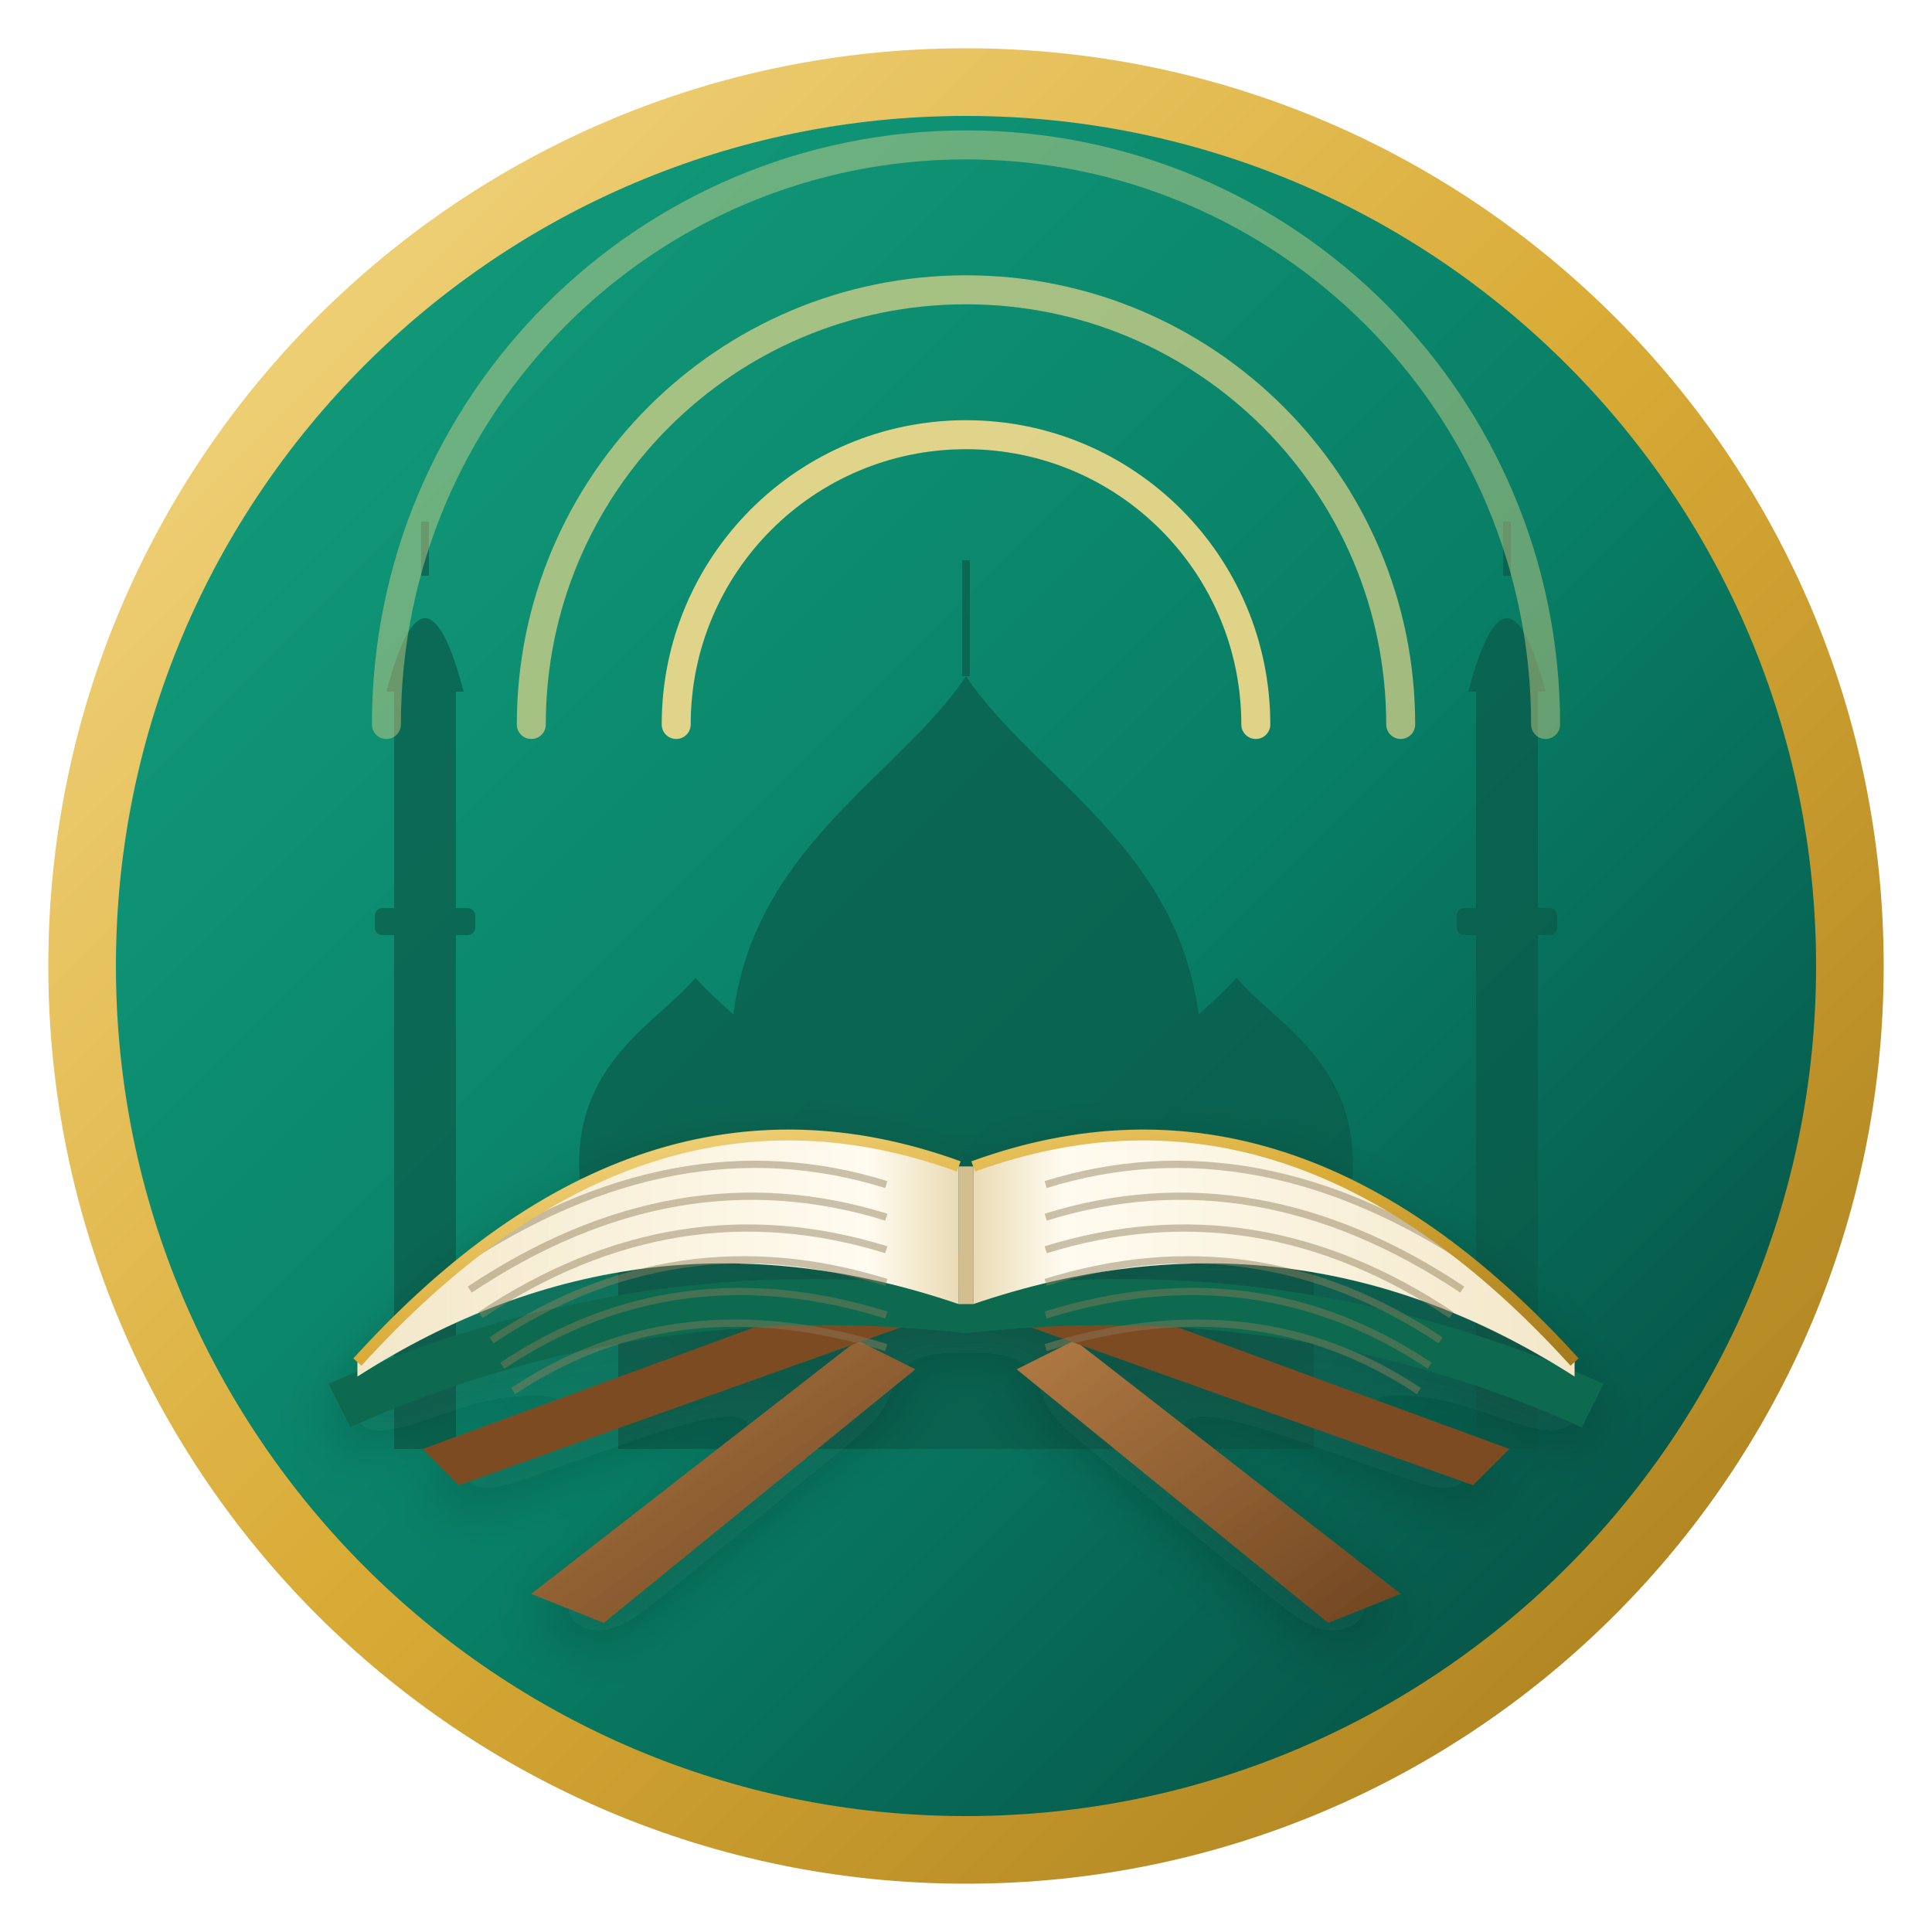
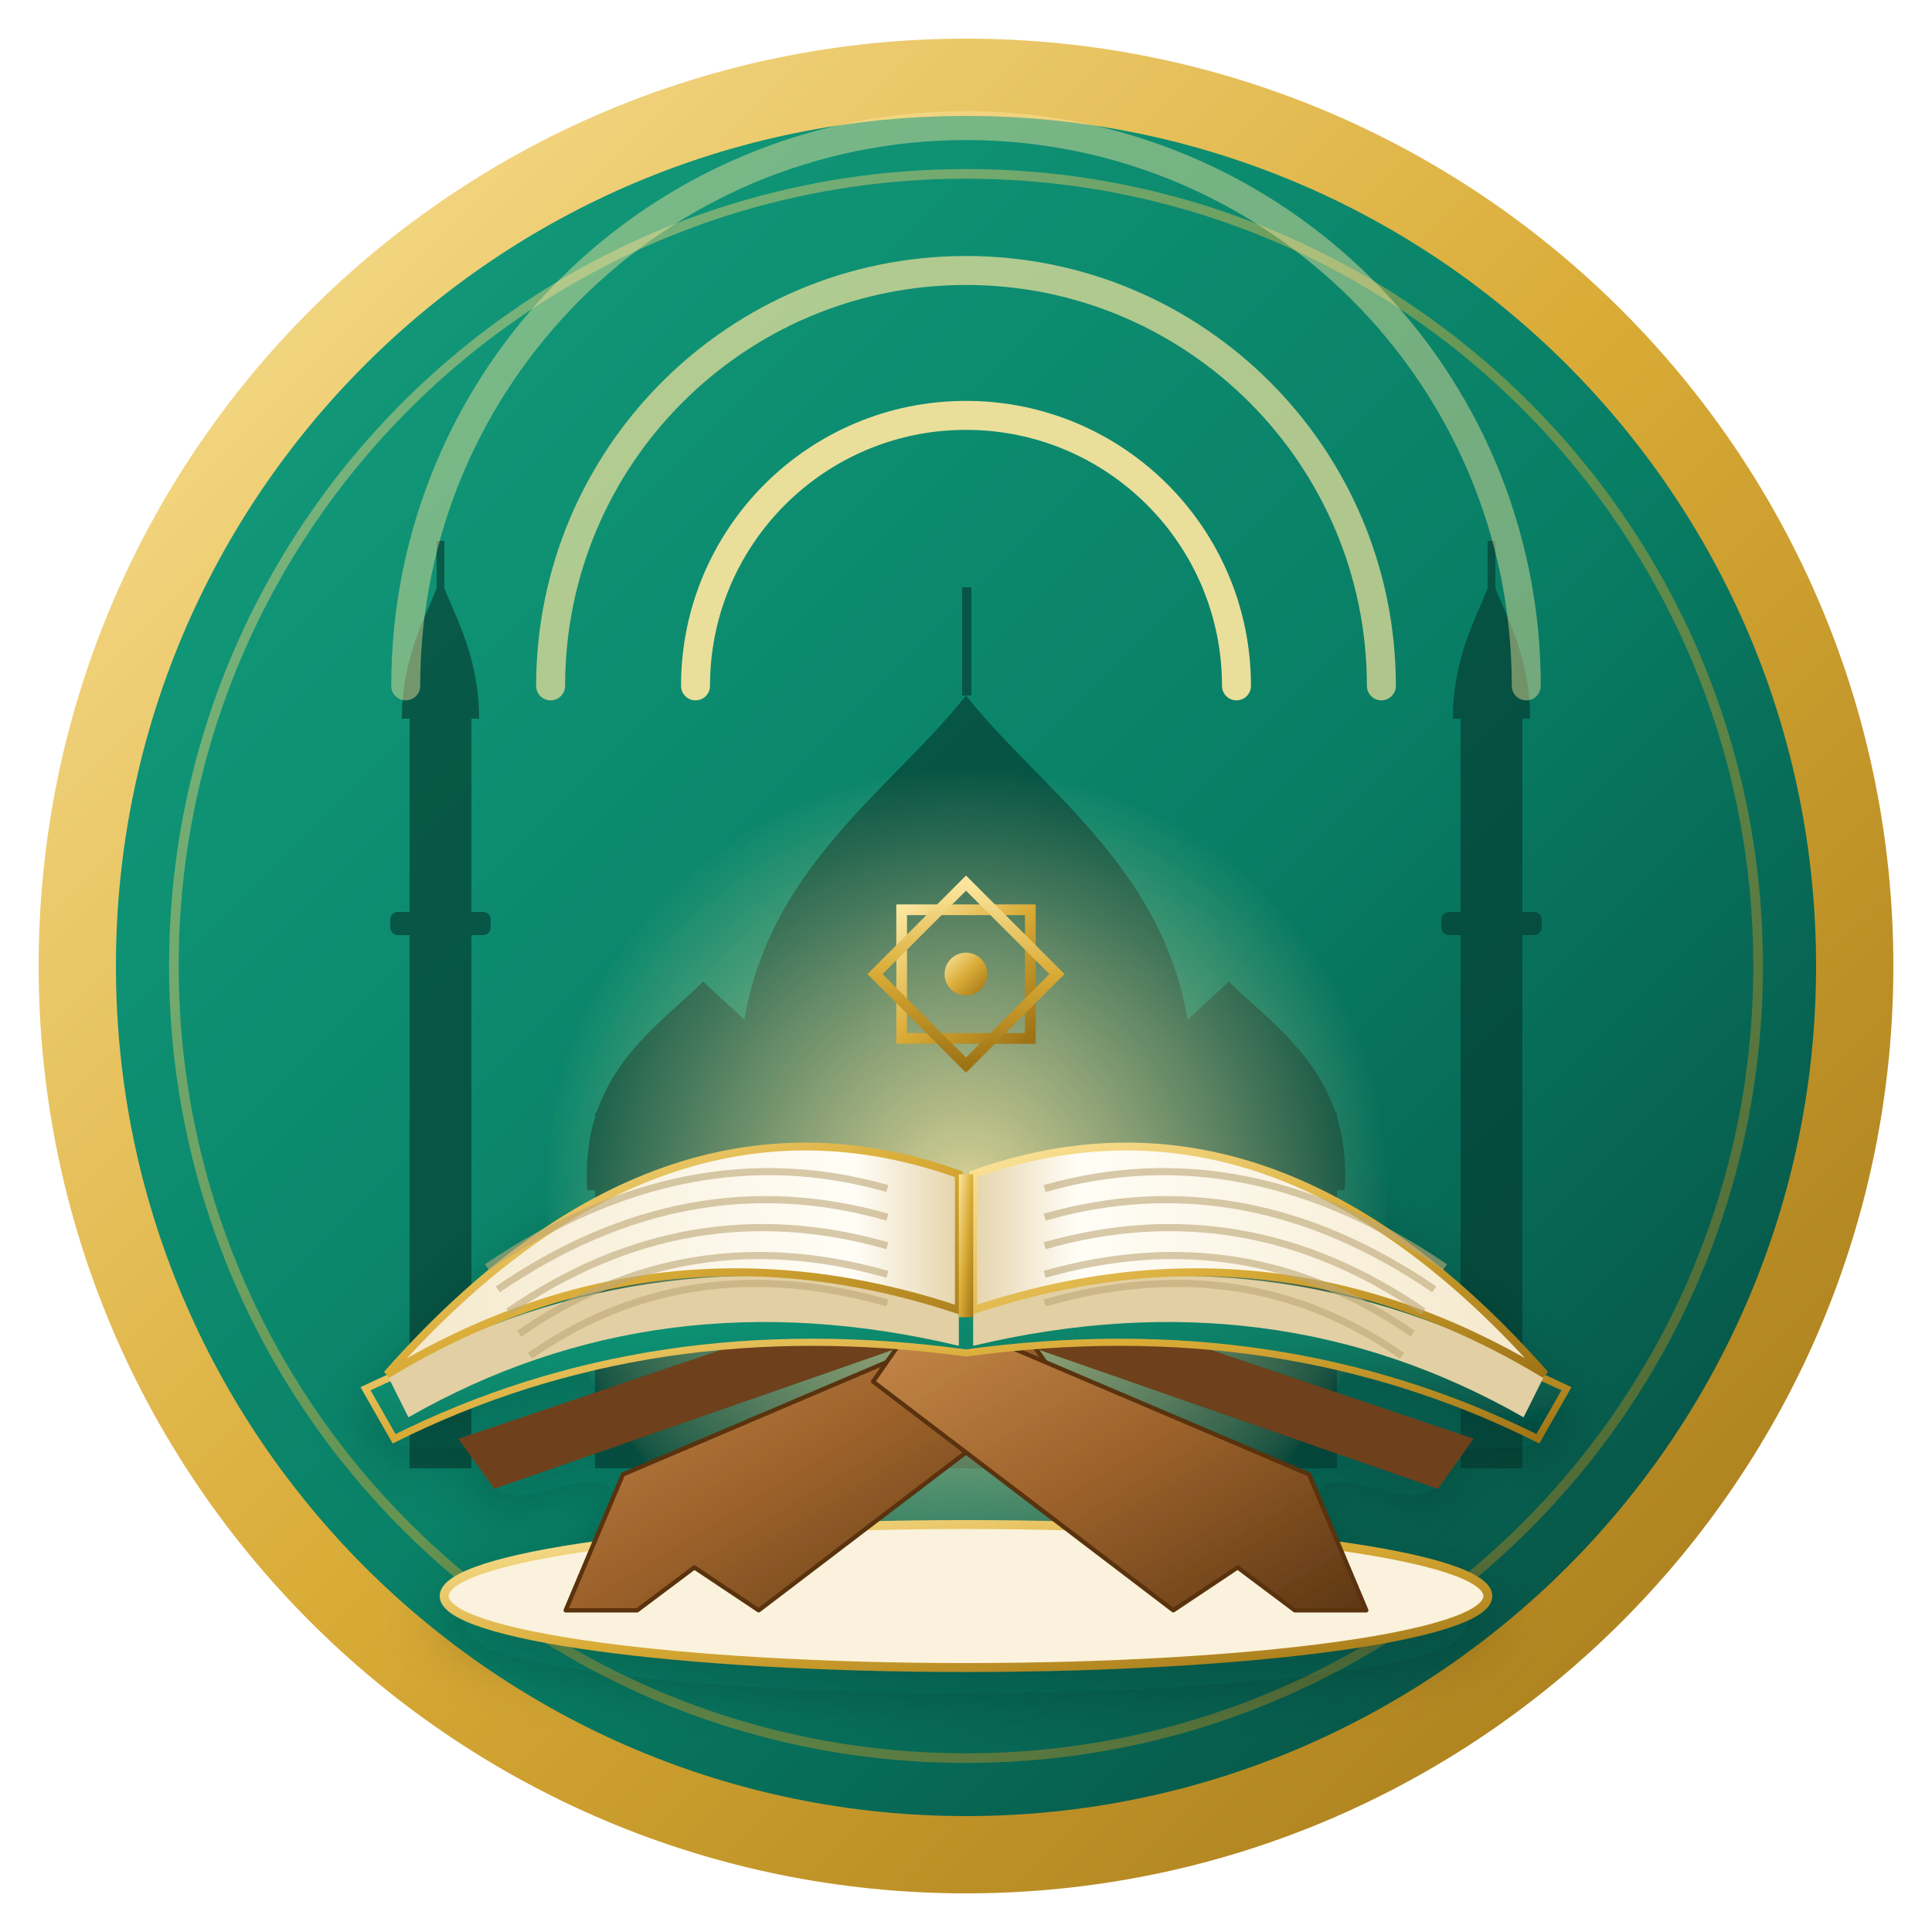
<svg xmlns="http://www.w3.org/2000/svg" viewBox="0 0 400 400" width="400" height="400">
  <defs>
    <linearGradient id="sky" x1="0" y1="0" x2="0" y2="1">
-       <stop offset="0" stop-color="#8FCBE6" />
-       <stop offset=".55" stop-color="#CFE9F1" />
-       <stop offset="1" stop-color="#F6F1E2" />
+       <stop offset="0" stop-color="#BEE2D8" />
+       <stop offset=".48" stop-color="#E4F2EA" />
+       <stop offset="1" stop-color="#FBF4DC" />
    </linearGradient>
+     <radialGradient id="sunDisk" cx=".5" cy=".5" r=".5">
+       <stop offset="0" stop-color="#FFFDF0" />
+       <stop offset=".45" stop-color="#FCE28E" />
+       <stop offset=".85" stop-color="#F5CA63" stop-opacity=".55" />
+       <stop offset="1" stop-color="#F5CA63" stop-opacity="0" />
+     </radialGradient>
    <linearGradient id="wall" x1="0" y1="0" x2="1" y2="0">
-       <stop offset="0" stop-color="#FFFEFA" />
-       <stop offset=".6" stop-color="#F6EFDF" />
-       <stop offset="1" stop-color="#E4D8BE" />
+       <stop offset="0" stop-color="#FFFDF8" />
+       <stop offset=".6" stop-color="#F6EFE0" />
+       <stop offset="1" stop-color="#E5D8BD" />
    </linearGradient>
    <linearGradient id="wallDark" x1="0" y1="0" x2="1" y2="0">
      <stop offset="0" stop-color="#EDE3CC" />
-       <stop offset="1" stop-color="#D6C7A6" />
+       <stop offset="1" stop-color="#D4C4A0" />
    </linearGradient>
-     <radialGradient id="dome" cx=".36" cy=".3" r=".85">
-       <stop offset="0" stop-color="#FFFFFF" />
-       <stop offset=".45" stop-color="#F5EEDD" />
-       <stop offset="1" stop-color="#CDBD98" />
+     <radialGradient id="dome" cx=".35" cy=".28" r=".82">
+       <stop offset="0" stop-color="#35B896" />
+       <stop offset=".48" stop-color="#087E65" />
+       <stop offset="1" stop-color="#043A30" />
    </radialGradient>
    <linearGradient id="gold" x1="0" y1="0" x2="1" y2="1">
-       <stop offset="0" stop-color="#F6DC8C" />
+       <stop offset="0" stop-color="#FCE69E" />
      <stop offset=".5" stop-color="#D9AB36" />
-       <stop offset="1" stop-color="#A47A1C" />
+       <stop offset="1" stop-color="#9E7316" />
    </linearGradient>
    <linearGradient id="window" x1="0" y1="0" x2="0" y2="1">
-       <stop offset="0" stop-color="#6E968D" />
-       <stop offset="1" stop-color="#3F6A61" />
+       <stop offset="0" stop-color="#C9831B" />
+       <stop offset=".45" stop-color="#F3B740" />
+       <stop offset="1" stop-color="#FFF3B8" />
+     </linearGradient>
+     <linearGradient id="windowDeep" x1="0" y1="0" x2="0" y2="1">
+       <stop offset="0" stop-color="#05352C" />
+       <stop offset=".55" stop-color="#086A55" />
+       <stop offset="1" stop-color="#159A7C" />
    </linearGradient>
    <linearGradient id="grass" x1="0" y1="0" x2="0" y2="1">
-       <stop offset="0" stop-color="#9BD08C" />
-       <stop offset="1" stop-color="#4F995C" />
+       <stop offset="0" stop-color="#8CCB6E" />
+       <stop offset="1" stop-color="#2D7A47" />
    </linearGradient>
-     <radialGradient id="tree" cx=".35" cy=".3" r=".8">
-       <stop offset="0" stop-color="#8CCB6E" />
-       <stop offset=".6" stop-color="#4E9E4F" />
-       <stop offset="1" stop-color="#2D6E3D" />
-     </radialGradient>
+     <linearGradient id="tree" x1="0" y1="0" x2="0.4" y2="1">
+       <stop offset="0" stop-color="#98D66C" />
+       <stop offset=".55" stop-color="#439952" />
+       <stop offset="1" stop-color="#1E5D38" />
+     </linearGradient>
+     <linearGradient id="treeBack" x1="0" y1="0" x2="0" y2="1">
+       <stop offset="0" stop-color="#6EB862" />
+       <stop offset="1" stop-color="#1B5233" />
+     </linearGradient>
    <linearGradient id="leaf" x1="0" y1="0" x2="1" y2="1">
-       <stop offset="0" stop-color="#5BAA5E" />
-       <stop offset="1" stop-color="#2C6A3E" />
+       <stop offset="0" stop-color="#64B85F" />
+       <stop offset="1" stop-color="#22603A" />
    </linearGradient>
    <linearGradient id="trunk" x1="0" y1="0" x2="1" y2="0">
-       <stop offset="0" stop-color="#A07B4E" />
-       <stop offset="1" stop-color="#6E5030" />
+       <stop offset="0" stop-color="#9A7144" />
+       <stop offset="1" stop-color="#5E4124" />
    </linearGradient>
    <linearGradient id="page" x1="0" y1="0" x2="1" y2="0">
-       <stop offset="0" stop-color="#F3E7C8" />
-       <stop offset=".85" stop-color="#FFFBEF" />
-       <stop offset="1" stop-color="#EADBB5" />
+       <stop offset="0" stop-color="#F4E8CA" />
+       <stop offset=".82" stop-color="#FFFDF6" />
+       <stop offset="1" stop-color="#E6D5AD" />
    </linearGradient>
    <linearGradient id="pageR" x1="1" y1="0" x2="0" y2="0">
-       <stop offset="0" stop-color="#F3E7C8" />
-       <stop offset=".85" stop-color="#FFFBEF" />
-       <stop offset="1" stop-color="#EADBB5" />
+       <stop offset="0" stop-color="#F4E8CA" />
+       <stop offset=".82" stop-color="#FFFDF6" />
+       <stop offset="1" stop-color="#E6D5AD" />
    </linearGradient>
    <linearGradient id="wood" x1="0" y1="0" x2="1" y2="1">
-       <stop offset="0" stop-color="#B07A43" />
-       <stop offset="1" stop-color="#6F4521" />
+       <stop offset="0" stop-color="#C88A4B" />
+       <stop offset=".5" stop-color="#9C622B" />
+       <stop offset="1" stop-color="#5D3714" />
    </linearGradient>
    <linearGradient id="emerald" x1="0" y1="0" x2="1" y2="1">
      <stop offset="0" stop-color="#14A07F" />
      <stop offset=".55" stop-color="#087E65" />
      <stop offset="1" stop-color="#06473D" />
    </linearGradient>
    <radialGradient id="glow" cx=".5" cy=".5" r=".5">
      <stop offset="0" stop-color="#FFF4C7" />
      <stop offset=".6" stop-color="#F7C65A" />
      <stop offset="1" stop-color="#E09A2A" />
    </radialGradient>
    <radialGradient id="halo" cx=".5" cy=".5" r=".5">
-       <stop offset="0" stop-color="#FFE7A0" stop-opacity=".75" />
-       <stop offset="1" stop-color="#FFE7A0" stop-opacity="0" />
+       <stop offset="0" stop-color="#FFEAA6" stop-opacity=".82" />
+       <stop offset="1" stop-color="#FFEAA6" stop-opacity="0" />
    </radialGradient>
    <filter id="soft" x="-20%" y="-20%" width="140%" height="140%">
      <feGaussianBlur stdDeviation="6" />
    </filter>
    <filter id="shadow" x="-20%" y="-20%" width="140%" height="160%">
-       <feDropShadow dx="0" dy="6" stdDeviation="8" flood-color="#2b2b1f" flood-opacity=".22" />
+       <feDropShadow dx="0" dy="6" stdDeviation="8" flood-color="#132A23" flood-opacity=".22" />
    </filter>
    <pattern id="lattice" width="48" height="48" patternUnits="userSpaceOnUse">
      <g fill="none" stroke="#087E65" stroke-width="1.6" opacity=".55">
        <path d="M24 4 L30 18 L44 24 L30 30 L24 44 L18 30 L4 24 L18 18 Z" />
        <path d="M10 10 L24 16 L38 10 L32 24 L38 38 L24 32 L10 38 L16 24 Z" />
        <path d="M0 0 L10 10 M48 0 L38 10 M0 48 L10 38 M48 48 L38 38" />
      </g>
    </pattern>
    <pattern id="latticeGold" width="48" height="48" patternUnits="userSpaceOnUse">
      <g fill="none" stroke="#D9AB36" stroke-width="1.4" opacity=".5">
        <path d="M24 4 L30 18 L44 24 L30 30 L24 44 L18 30 L4 24 L18 18 Z" />
        <path d="M10 10 L24 16 L38 10 L32 24 L38 38 L24 32 L10 38 L16 24 Z" />
      </g>
    </pattern>
  </defs>
-   <circle cx="200" cy="200" r="190" fill="url(#gold)" />
+   <circle cx="200" cy="200" r="192" fill="url(#gold)" />
  <circle cx="200" cy="200" r="176" fill="url(#emerald)" />
-   <g transform="translate(72.0 108.0) scale(0.800)">
-     <g fill="#0A5A49" opacity="0.7">
-       <rect x="12" y="40" width="16" height="200" />
-       <path d="M10 44 Q20 6 30 44 Z" />
-       <rect x="19" y="0" width="2" height="14" />
-       <rect x="7" y="100" width="26" height="7" rx="2" />
-       <rect x="292" y="40" width="16" height="200" />
-       <path d="M290 44 Q300 6 310 44 Z" />
-       <rect x="299" y="0" width="2" height="14" />
-       <rect x="287" y="100" width="26" height="7" rx="2" />
-       <rect x="70" y="150" width="180" height="90" />
-       <path d="M100 152 C92 90 140 70 160 40 C180 70 228 90 220 152 Z" />
-       <rect x="159" y="10" width="2" height="30" />
-       <path d="M60 170 C58 140 80 130 90 118 C100 130 122 140 120 170 Z" />
-       <path d="M200 170 C198 140 220 130 230 118 C240 130 262 140 260 170 Z" />
+   <circle cx="200" cy="200" r="164" fill="none" stroke="url(#gold)" stroke-width="2" opacity=".45" />
+   <g transform="translate(72.0 112.0) scale(0.800)">
+     <g fill="#053A2F" opacity="0.65">
+       <rect x="16" y="44" width="16" height="196" />
+       <path d="M14 46 C14 26 24 14 24 8 C24 14 34 26 34 46 Z" />
+       <rect x="23" y="0" width="2" height="12" />
+       <rect x="11" y="96" width="26" height="6" rx="2" />
+       <rect x="288" y="44" width="16" height="196" />
+       <path d="M286 46 C286 26 296 14 296 8 C296 14 306 26 306 46 Z" />
+       <rect x="295" y="0" width="2" height="12" />
+       <rect x="283" y="96" width="26" height="6" rx="2" />
+       <rect x="64" y="148" width="192" height="92" />
+       <path d="M102 150 C96 92 138 68 160 40 C182 68 224 92 218 150 Z" />
+       <rect x="159" y="12" width="2.4" height="28" />
+       <path d="M62 168 C60 138 80 126 92 114 C104 126 124 138 122 168 Z" />
+       <path d="M198 168 C196 138 216 126 228 114 C240 126 260 138 258 168 Z" />
    </g>
  </g>
-   <g transform="translate(200.0 330.0) scale(0.750)" filter="url(#shadow)">
-     <path d="M-120 0 L-30 -70 L-14 -62 L-100 8 Z" fill="url(#wood)" />
-     <path d="M120 0 L30 -70 L14 -62 L100 8 Z" fill="url(#wood)" />
-     <path d="M-150 -40 L0 -95 L150 -40 L140 -30 L0 -80 L-140 -30 Z" fill="#7B4C24" />
-     <path d="M-176 -58 Q-90 -96 0 -84 Q90 -96 176 -58 L170 -46 Q90 -82 0 -72 Q-90 -82 -170 -46 Z" fill="#0B6B4F" />
-     <path d="M-168 -64 Q-90 -150 -2 -118 L-2 -80 Q-90 -110 -168 -60 Z" fill="url(#page)" />
-     <path d="M168 -64 Q90 -150 2 -118 L2 -80 Q90 -110 168 -60 Z" fill="url(#pageR)" />
-     <path d="M-140 -91 Q-80 -131 -22 -113" stroke="#8C7A57" stroke-width="2" fill="none" opacity=".45" />
-     <path d="M140 -91 Q80 -131 22 -113" stroke="#8C7A57" stroke-width="2" fill="none" opacity=".45" />
-     <path d="M-137 -84 Q-80 -122 -22 -104" stroke="#8C7A57" stroke-width="2" fill="none" opacity=".45" />
-     <path d="M137 -84 Q80 -122 22 -104" stroke="#8C7A57" stroke-width="2" fill="none" opacity=".45" />
-     <path d="M-134 -77 Q-80 -113 -22 -95" stroke="#8C7A57" stroke-width="2" fill="none" opacity=".45" />
-     <path d="M134 -77 Q80 -113 22 -95" stroke="#8C7A57" stroke-width="2" fill="none" opacity=".45" />
-     <path d="M-131 -70 Q-80 -104 -22 -86" stroke="#8C7A57" stroke-width="2" fill="none" opacity=".45" />
-     <path d="M131 -70 Q80 -104 22 -86" stroke="#8C7A57" stroke-width="2" fill="none" opacity=".45" />
-     <path d="M-128 -63 Q-80 -95 -22 -77" stroke="#8C7A57" stroke-width="2" fill="none" opacity=".45" />
-     <path d="M128 -63 Q80 -95 22 -77" stroke="#8C7A57" stroke-width="2" fill="none" opacity=".45" />
-     <path d="M-125 -56 Q-80 -86 -22 -68" stroke="#8C7A57" stroke-width="2" fill="none" opacity=".45" />
-     <path d="M125 -56 Q80 -86 22 -68" stroke="#8C7A57" stroke-width="2" fill="none" opacity=".45" />
-     <path d="M-2 -118 L-2 -80 L2 -80 L2 -118 Z" fill="#D2BE8E" />
-     <path d="M-168 -64 Q-90 -150 -2 -118 M168 -64 Q90 -150 2 -118" stroke="url(#gold)" stroke-width="3" fill="none" />
+   <g transform="translate(200.0 326.0) scale(0.740)" filter="url(#shadow)">
+     <circle cx="0" cy="-108" r="118" fill="url(#halo)" />
+     <g transform="translate(0 -168)">
+       <rect x="-18" y="-18" width="36" height="36" fill="none" stroke="url(#gold)" stroke-width="3" />
+       <rect x="-18" y="-18" width="36" height="36" transform="rotate(45)" fill="none" stroke="url(#gold)" stroke-width="3" />
+       <circle cx="0" cy="0" r="6" fill="url(#gold)" />
+     </g>
+     <ellipse cx="0" cy="6" rx="146" ry="20" fill="#FAF2DC" stroke="url(#gold)" stroke-width="2.5" />
+     <path d="M-112 10 L-96 -28 L12 -74 L26 -54 L-58 10 L-76 -2 L-92 10 Z" fill="url(#wood)" stroke="#5A3310" stroke-width="1.2" stroke-linejoin="round" />
+     <path d="M112 10 L96 -28 L-12 -74 L-26 -54 L58 10 L76 -2 L92 10 Z" fill="url(#wood)" stroke="#5A3310" stroke-width="1.2" stroke-linejoin="round" />
+     <path d="M-142 -38 L0 -86 L142 -38 L132 -24 L0 -70 L-132 -24 Z" fill="#6E411B" />
+     <path d="M-168 -52 Q-88 -90 0 -76 Q88 -90 168 -52 L160 -38 Q88 -74 0 -62 Q-88 -74 -160 -38 Z" fill="url(#emerald)" stroke="url(#gold)" stroke-width="2" />
+     <path d="M-162 -56 Q-86 -98 -2 -76 L-2 -64 Q-86 -84 -156 -44 Z" fill="#E2CFA3" />
+     <path d="M162 -56 Q86 -98 2 -76 L2 -64 Q86 -84 156 -44 Z" fill="#E2CFA3" />
+     <path d="M-162 -56 Q-86 -142 -2 -112 L-2 -74 Q-86 -102 -162 -56 Z" fill="url(#page)" stroke="url(#gold)" stroke-width="2.2" />
+     <path d="M162 -56 Q86 -142 2 -112 L2 -74 Q86 -102 162 -56 Z" fill="url(#pageR)" stroke="url(#gold)" stroke-width="2.2" />
+     <path d="M-134 -86.0 Q-78 -124.0 -22 -108.0" stroke="#BDA776" stroke-width="2" fill="none" opacity=".6" />
+     <path d="M134 -86.0 Q78 -124.0 22 -108.0" stroke="#BDA776" stroke-width="2" fill="none" opacity=".6" />
+     <path d="M-131 -79.8 Q-78 -116.0 -22 -100.0" stroke="#BDA776" stroke-width="2" fill="none" opacity=".6" />
+     <path d="M131 -79.8 Q78 -116.0 22 -100.0" stroke="#BDA776" stroke-width="2" fill="none" opacity=".6" />
+     <path d="M-128 -73.6 Q-78 -108.0 -22 -92.0" stroke="#BDA776" stroke-width="2" fill="none" opacity=".6" />
+     <path d="M128 -73.6 Q78 -108.0 22 -92.0" stroke="#BDA776" stroke-width="2" fill="none" opacity=".6" />
+     <path d="M-125 -67.4 Q-78 -100.0 -22 -84.0" stroke="#BDA776" stroke-width="2" fill="none" opacity=".6" />
+     <path d="M125 -67.4 Q78 -100.0 22 -84.0" stroke="#BDA776" stroke-width="2" fill="none" opacity=".6" />
+     <path d="M-122 -61.2 Q-78 -92.0 -22 -76.0" stroke="#BDA776" stroke-width="2" fill="none" opacity=".6" />
+     <path d="M122 -61.2 Q78 -92.0 22 -76.0" stroke="#BDA776" stroke-width="2" fill="none" opacity=".6" />
+     <path d="M-2 -112 L-2 -72 L2 -72 L2 -112 Z" fill="url(#gold)" />
  </g>
-   <path d="M140 150 A60 60 0 0 1 260 150" fill="none" stroke="#F6DC8C" stroke-width="6" stroke-linecap="round" opacity="0.90" />
-   <path d="M110 150 A90 90 0 0 1 290 150" fill="none" stroke="#F6DC8C" stroke-width="6" stroke-linecap="round" opacity="0.65" />
-   <path d="M80 150 A120 120 0 0 1 320 150" fill="none" stroke="#F6DC8C" stroke-width="6" stroke-linecap="round" opacity="0.40" />
+   <path d="M144 142 A56 56 0 0 1 256 142" fill="none" stroke="#FCE69E" stroke-width="6" stroke-linecap="round" opacity="0.92" />
+   <path d="M114 142 A86 86 0 0 1 286 142" fill="none" stroke="#FCE69E" stroke-width="6" stroke-linecap="round" opacity="0.68" />
+   <path d="M84 142 A116 116 0 0 1 316 142" fill="none" stroke="#FCE69E" stroke-width="6" stroke-linecap="round" opacity="0.44" />
</svg>
